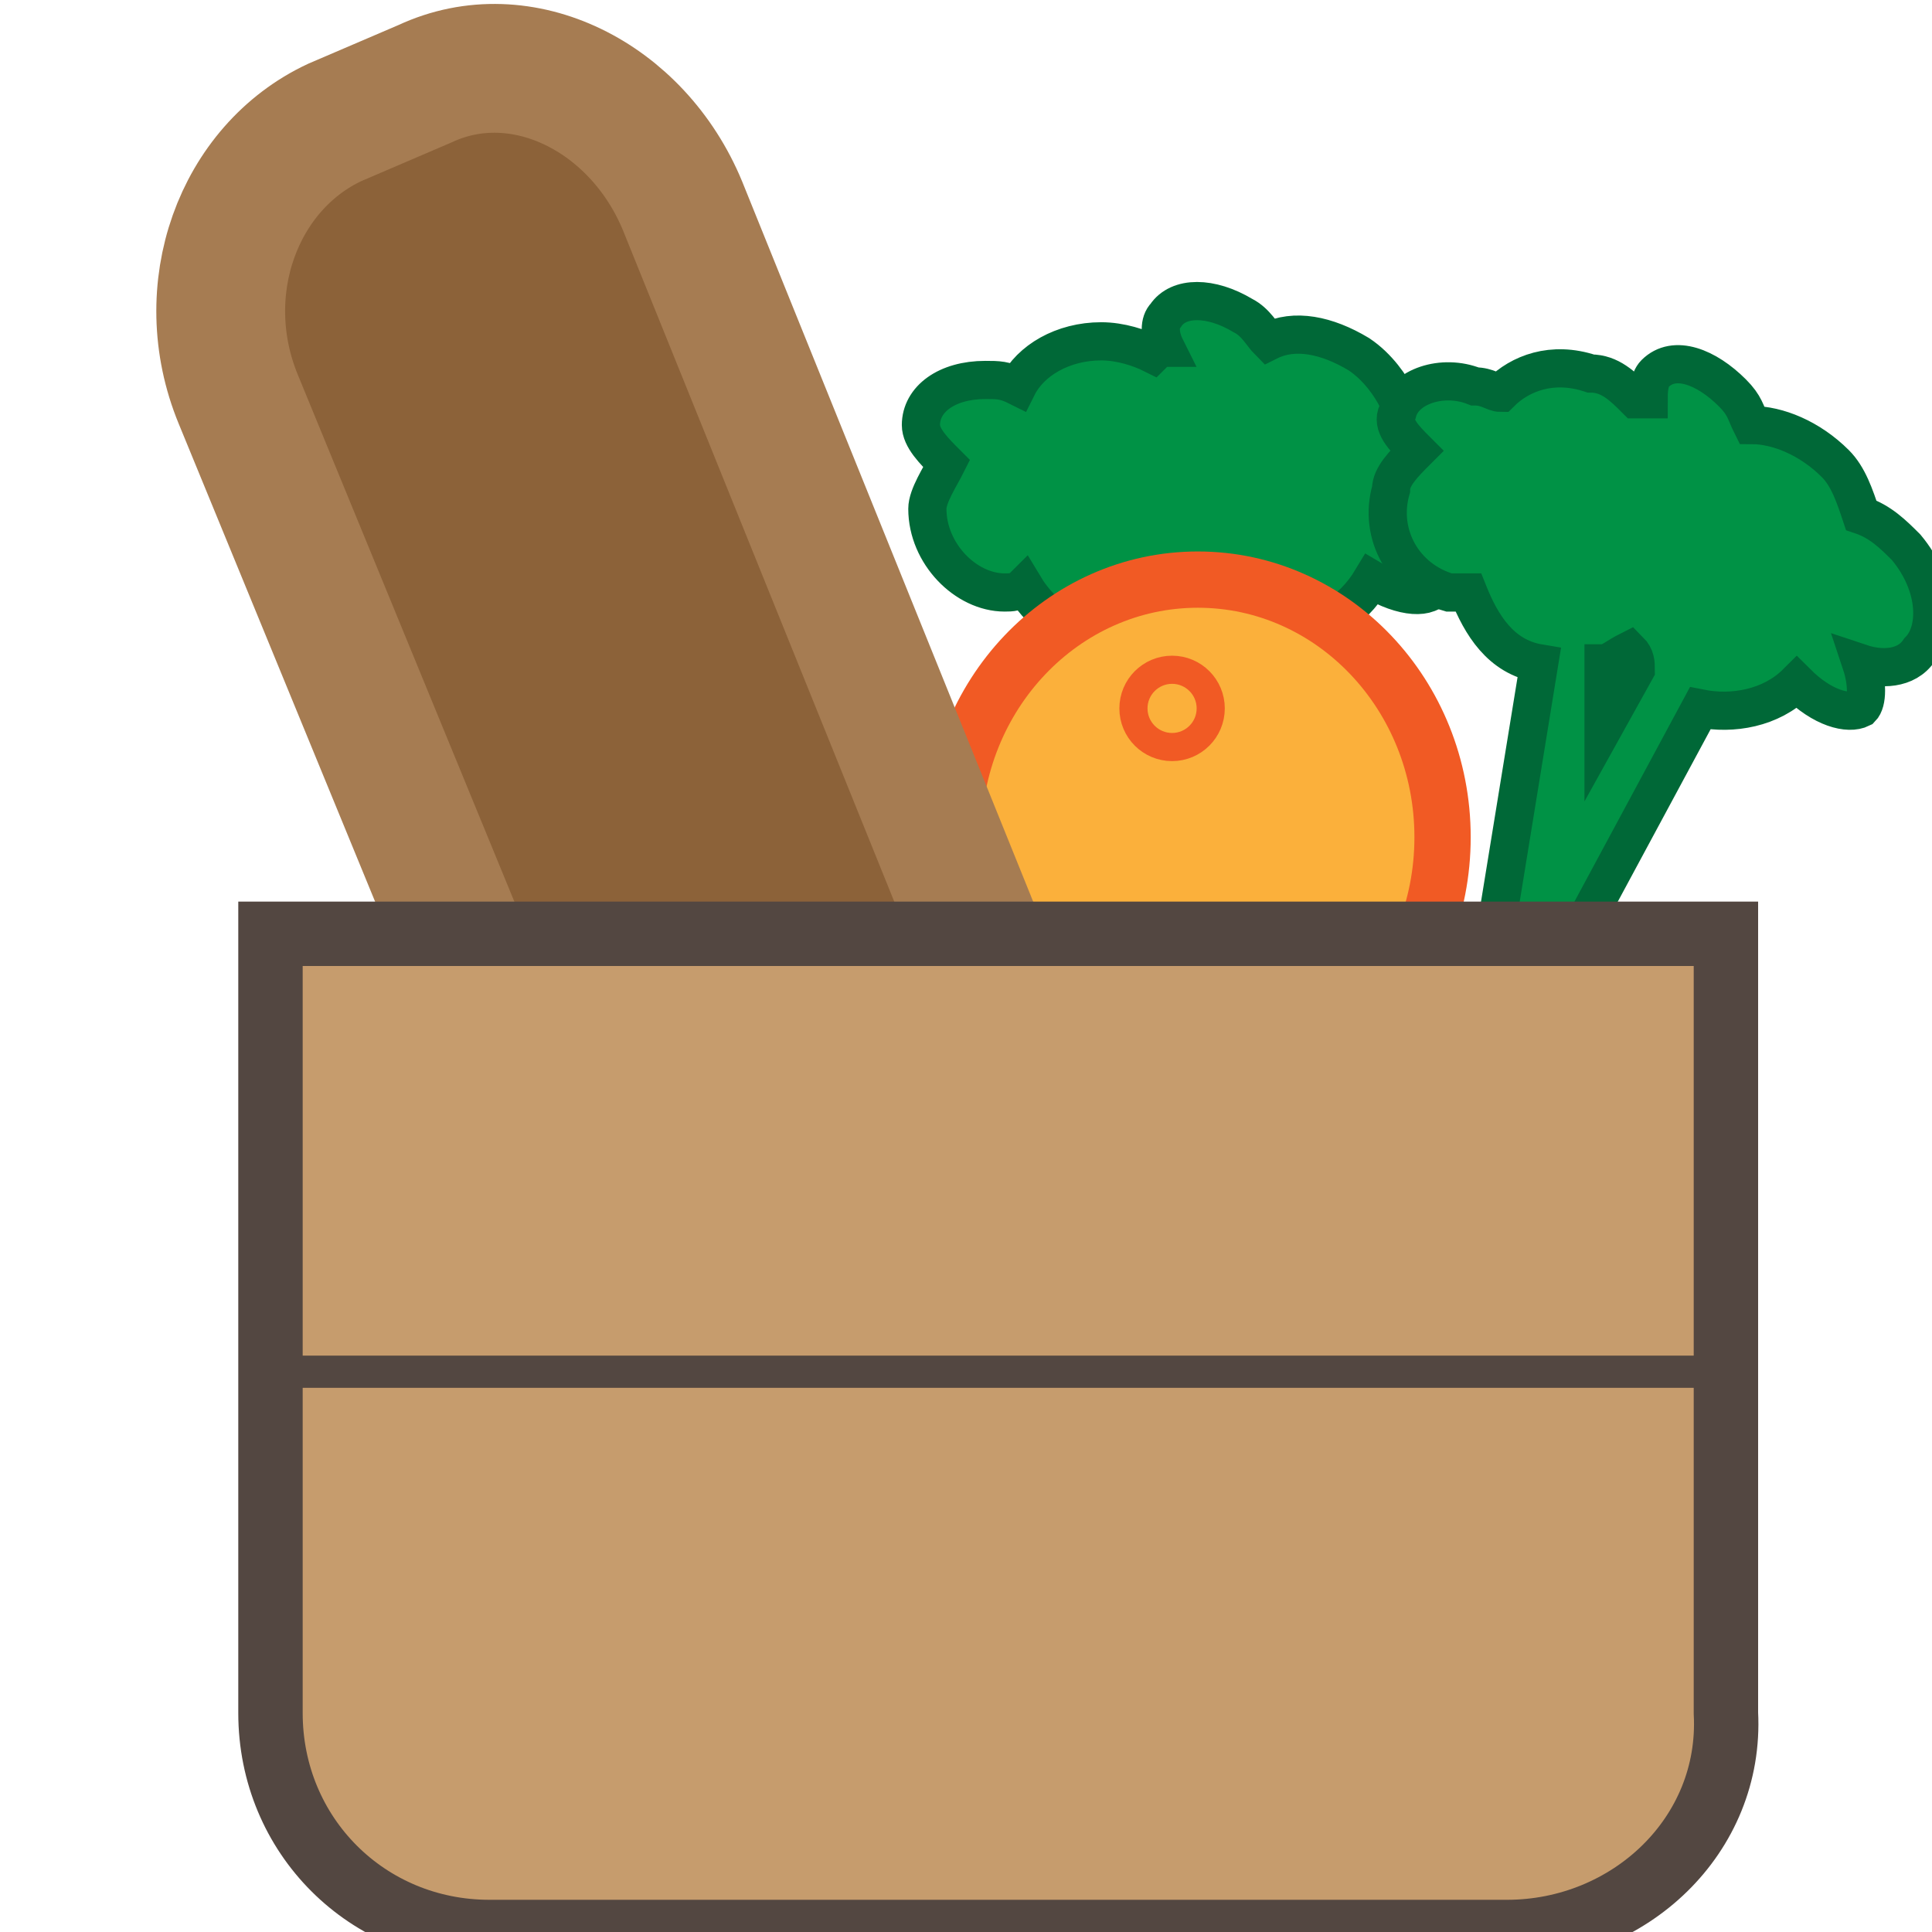
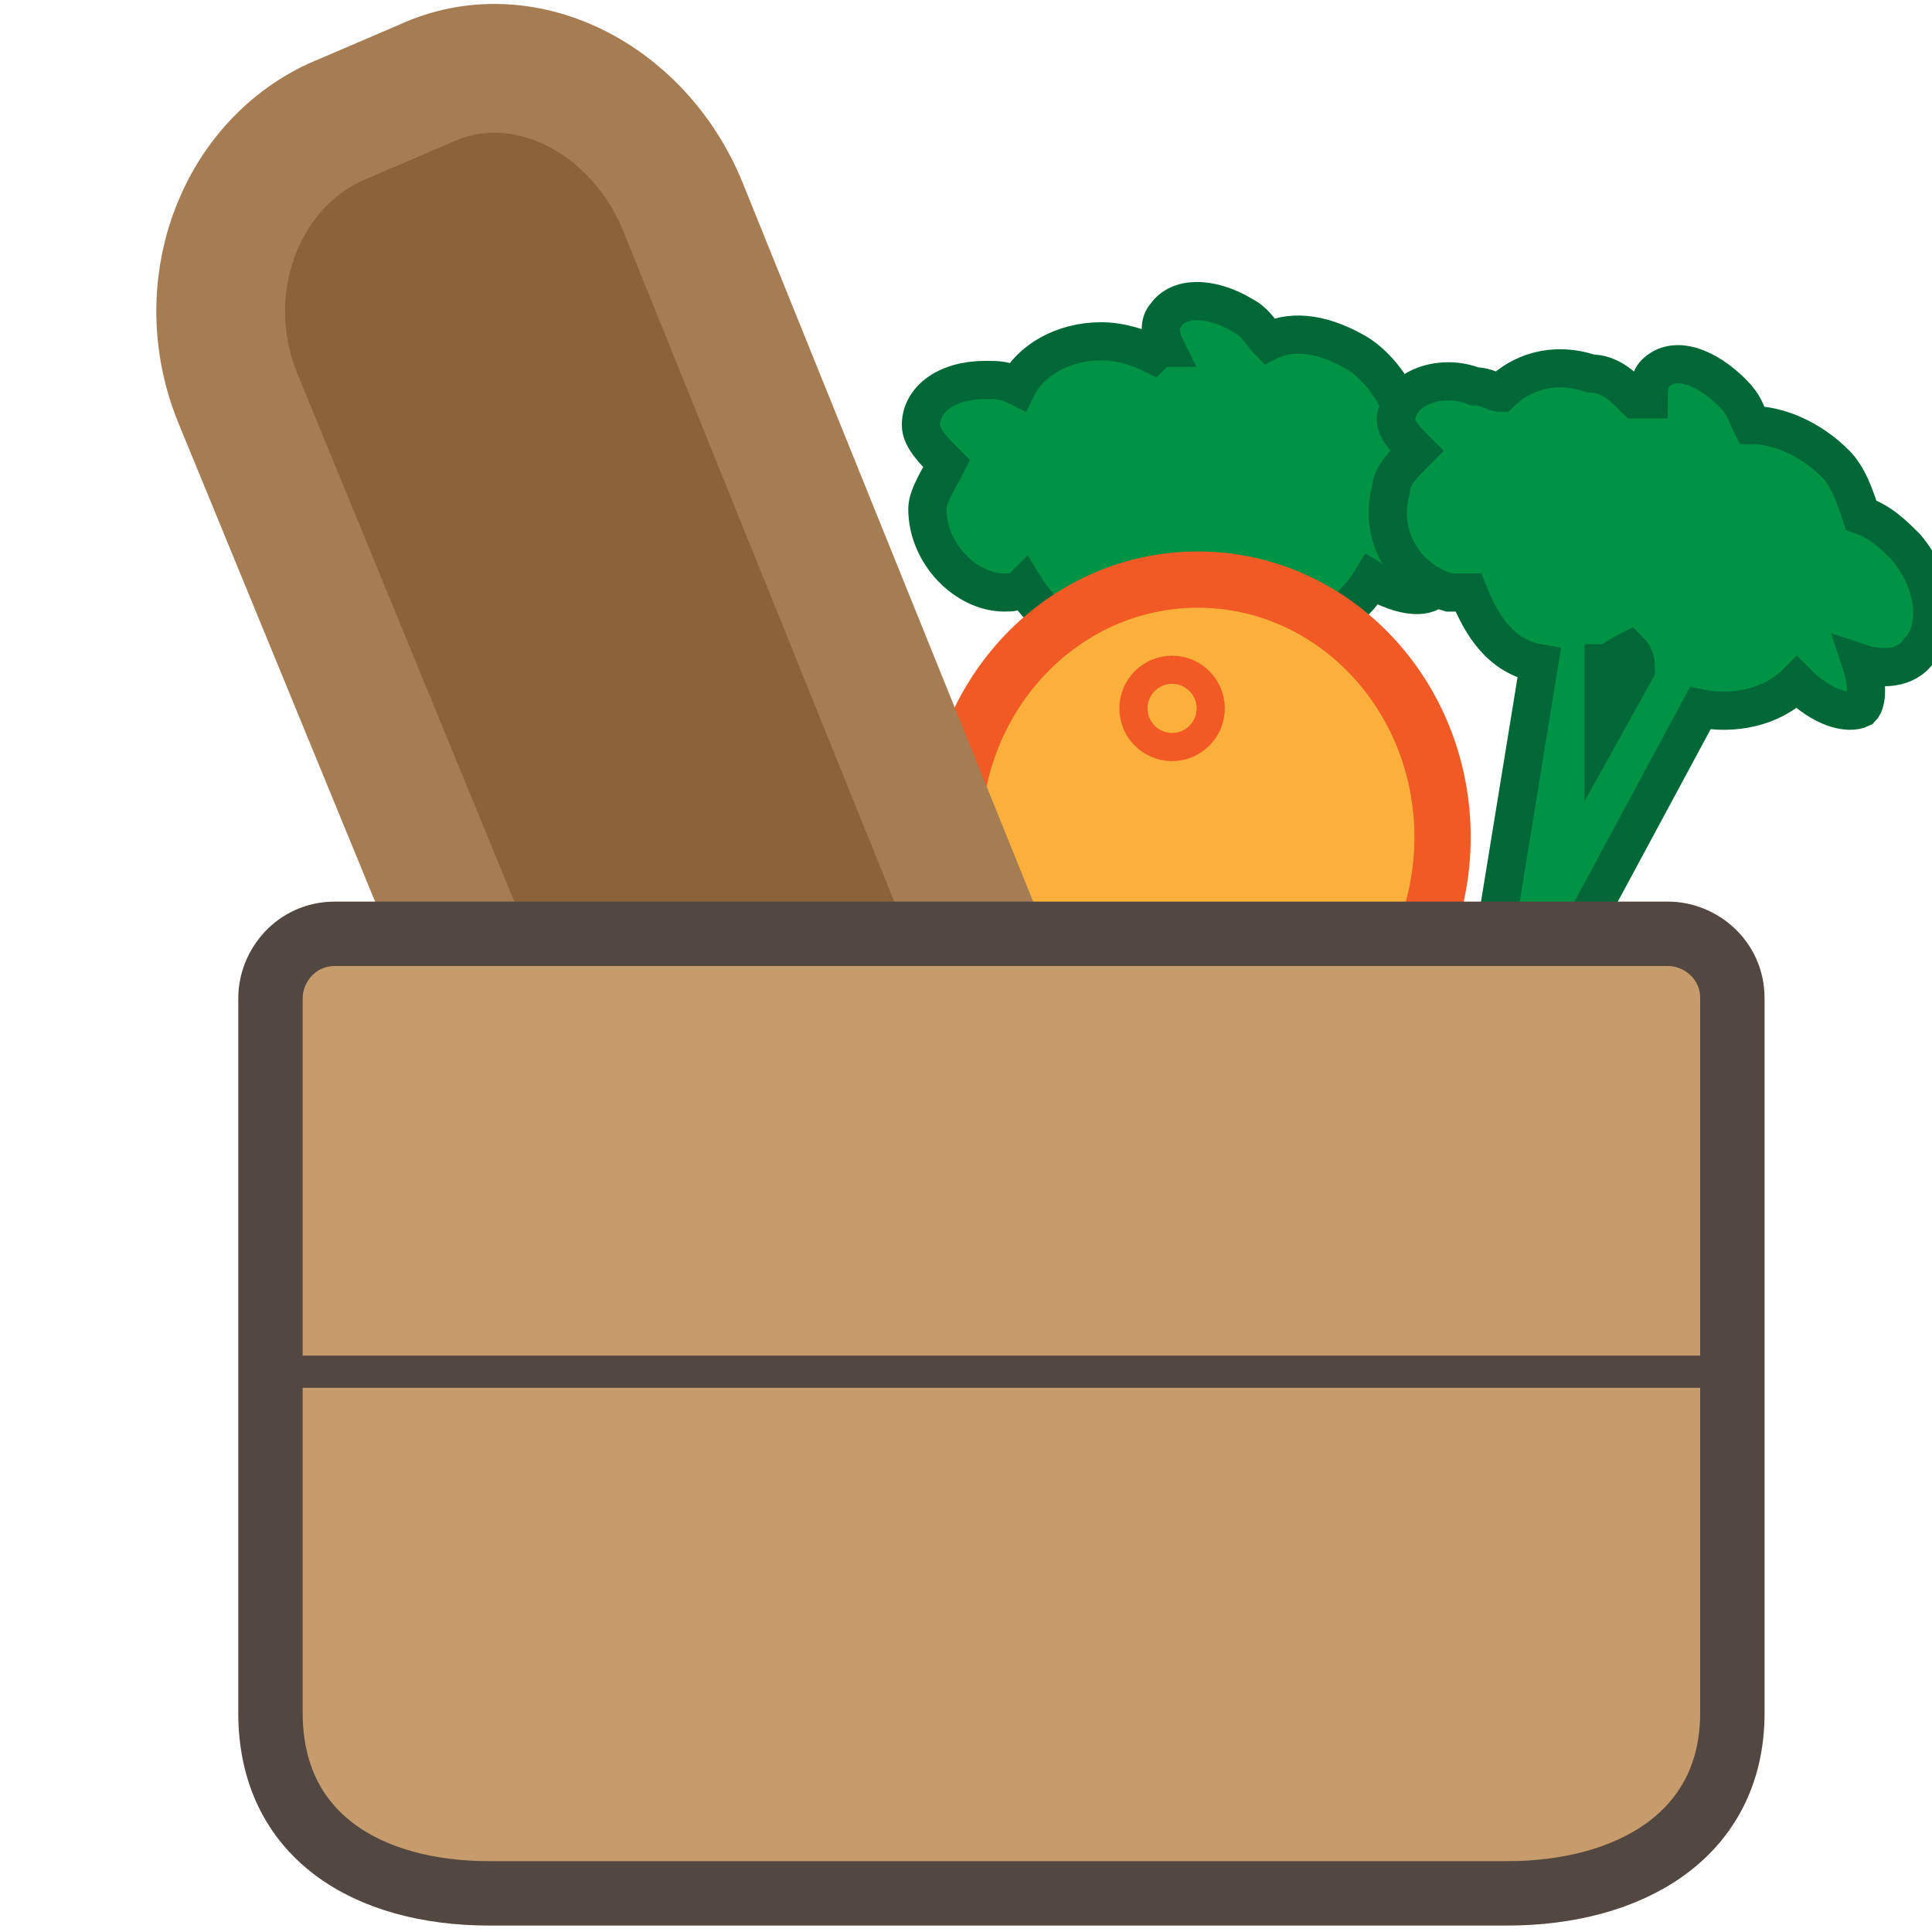
<svg xmlns="http://www.w3.org/2000/svg" version="1.1" id="Layer_1" x="0px" y="0px" viewBox="0 0 30 30" style="enable-background:new 0 0 30 30;" xml:space="preserve">
  <style type="text/css">
	.st0{fill:#009245;stroke:#006837;stroke-width:0.593;stroke-miterlimit:10;}
	.st1{fill:#FBB03B;stroke:#F15A24;stroke-width:0.874;stroke-miterlimit:10;}
	.st2{fill:#FBB03B;stroke:#F15A24;stroke-width:0.437;stroke-miterlimit:10;}
	.st3{fill:#8C6239;stroke:#A67C52;stroke-width:2;stroke-miterlimit:10;}
	.st4{fill:#C69C6D;stroke:#534741;stroke-miterlimit:10;}
	.st5{fill:none;stroke:#534741;stroke-width:0.5;stroke-miterlimit:10;}
</style>
-   <path class="st0" d="M22.5,6.5c-0.3-0.2-0.5-0.2-0.8-0.3c-0.1-0.2-0.3-0.5-0.6-0.7c-0.5-0.3-1-0.4-1.4-0.2c-0.1-0.1-0.2-0.3-0.4-0.4  c-0.5-0.3-1-0.3-1.2,0c-0.1,0.1-0.1,0.3,0,0.5c-0.1,0-0.1,0-0.2,0.1c-0.2-0.1-0.5-0.2-0.8-0.2c-0.6,0-1.1,0.3-1.3,0.7  c-0.2-0.1-0.3-0.1-0.5-0.1c-0.6,0-1,0.3-1,0.7c0,0.2,0.2,0.4,0.4,0.6c-0.1,0.2-0.3,0.5-0.3,0.7c0,0.7,0.6,1.3,1.2,1.3  c0.1,0,0.2,0,0.3-0.1c0.3,0.5,0.8,0.8,1.3,0.8l0.7,2.4l0.6-0.2l0.6,0.2L20,9.8c0.5,0,1-0.3,1.3-0.8c0,0,0,0,0,0  c0.5,0.3,0.9,0.3,1,0.1c0.1-0.1,0-0.4-0.2-0.6c0.3,0,0.7-0.1,0.8-0.4C23.3,7.6,23.1,6.9,22.5,6.5z M18.7,10.4l-0.3-0.9  c0.1-0.1,0.2-0.2,0.3-0.3c0.1,0.1,0.1,0.2,0.2,0.3L18.7,10.4z" />
-   <path class="st0" d="M29.6,8.5c-0.2-0.2-0.4-0.4-0.7-0.5c-0.1-0.3-0.2-0.6-0.4-0.8c-0.4-0.4-0.9-0.6-1.3-0.6  c-0.1-0.2-0.1-0.3-0.3-0.5c-0.4-0.4-0.9-0.6-1.2-0.3c-0.1,0.1-0.1,0.3-0.1,0.4c-0.1,0-0.1,0-0.2,0c-0.2-0.2-0.4-0.4-0.7-0.4  c-0.6-0.2-1.1,0-1.4,0.3C23.2,6.1,23.1,6,22.9,6c-0.5-0.2-1.1,0-1.2,0.4C21.6,6.6,21.8,6.8,22,7c-0.2,0.2-0.4,0.4-0.4,0.6  c-0.2,0.7,0.2,1.4,0.9,1.6c0.1,0,0.2,0,0.3,0c0.2,0.5,0.5,1,1.1,1.1l-0.7,4.3l0.6,0l0.5,0.3l2.1-3.9c0.5,0.1,1.1,0,1.5-0.4  c0,0,0,0,0,0c0.4,0.4,0.8,0.5,1,0.4c0.1-0.1,0.1-0.4,0-0.7c0.3,0.1,0.7,0.1,0.9-0.2C30.1,9.8,30.1,9.1,29.6,8.5z M24.9,11.3l0-1  c0.1,0,0.2-0.1,0.4-0.2c0.1,0.1,0.1,0.2,0.1,0.3L24.9,11.3z" />
+   <path class="st0" d="M22.5,6.5c-0.3-0.2-0.5-0.2-0.8-0.3c-0.1-0.2-0.3-0.5-0.6-0.7c-0.5-0.3-1-0.4-1.4-0.2c-0.1-0.1-0.2-0.3-0.4-0.4  c-0.5-0.3-1-0.3-1.2,0C18,5,18,5.2,18.1,5.4c-0.1,0-0.1,0-0.2,0.1c-0.2-0.1-0.5-0.2-0.8-0.2c-0.6,0-1.1,0.3-1.3,0.7  c-0.2-0.1-0.3-0.1-0.5-0.1c-0.6,0-1,0.3-1,0.7c0,0.2,0.2,0.4,0.4,0.6c-0.1,0.2-0.3,0.5-0.3,0.7c0,0.7,0.6,1.3,1.2,1.3  c0.1,0,0.2,0,0.3-0.1c0.3,0.5,0.8,0.8,1.3,0.8l0.7,2.4l0.6-0.2l0.6,0.2L20,9.8c0.5,0,1-0.3,1.3-0.8l0,0c0.5,0.3,0.9,0.3,1,0.1  c0.1-0.1,0-0.4-0.2-0.6c0.3,0,0.7-0.1,0.8-0.4C23.3,7.6,23.1,6.9,22.5,6.5z M18.7,10.4l-0.3-0.9c0.1-0.1,0.2-0.2,0.3-0.3  c0.1,0.1,0.1,0.2,0.2,0.3L18.7,10.4z" />
+   <path class="st0" d="M29.6,8.5c-0.2-0.2-0.4-0.4-0.7-0.5c-0.1-0.3-0.2-0.6-0.4-0.8c-0.4-0.4-0.9-0.6-1.3-0.6  c-0.1-0.2-0.1-0.3-0.3-0.5c-0.4-0.4-0.9-0.6-1.2-0.3c-0.1,0.1-0.1,0.3-0.1,0.4c-0.1,0-0.1,0-0.2,0C25.2,6,25,5.8,24.7,5.8  c-0.6-0.2-1.1,0-1.4,0.3c-0.1,0-0.2-0.1-0.4-0.1c-0.5-0.2-1.1,0-1.2,0.4C21.6,6.6,21.8,6.8,22,7c-0.2,0.2-0.4,0.4-0.4,0.6  c-0.2,0.7,0.2,1.4,0.9,1.6c0.1,0,0.2,0,0.3,0c0.2,0.5,0.5,1,1.1,1.1l-0.7,4.3h0.6l0.5,0.3l2.1-3.9c0.5,0.1,1.1,0,1.5-0.4l0,0  c0.4,0.4,0.8,0.5,1,0.4c0.1-0.1,0.1-0.4,0-0.7c0.3,0.1,0.7,0.1,0.9-0.2C30.1,9.8,30.1,9.1,29.6,8.5z M24.9,11.3v-1  c0.1,0,0.2-0.1,0.4-0.2c0.1,0.1,0.1,0.2,0.1,0.3L24.9,11.3z" />
  <ellipse class="st1" cx="18.6" cy="13" rx="3.8" ry="4" />
  <ellipse class="st2" cx="18.2" cy="11" rx="0.6" ry="0.6" />
-   <path class="st3" d="M15.1,22.1l-1.4,0.6c-1.5,0.7-3.3-0.2-4-1.9L3.7,6.2C3,4.5,3.7,2.6,5.2,1.9l1.4-0.6c1.5-0.7,3.3,0.2,4,1.9  l5.9,14.6C17.2,19.5,16.6,21.4,15.1,22.1z" />
-   <path class="st4" d="M23.4,30H7.6c-1.9,0-3.4-1.5-3.4-3.4V14.5h22.6v12.1C26.9,28.5,25.3,30,23.4,30z" />
+   <path class="st3" d="M15.1,22.1l-1.4,0.6c-1.5,0.7-3.3-0.2-4-1.9l-6-14.6C3,4.5,3.7,2.6,5.2,1.9l1.4-0.6c1.5-0.7,3.3,0.2,4,1.9  l5.9,14.6C17.2,19.5,16.6,21.4,15.1,22.1z" />
+   <path class="st4" d="M23.4,29.4H7.6c-1.9,0-3.4-0.9-3.4-2.8V15.5c0-0.5,0.4-1,1-1h20.7c0.5,0,1,0.4,1,1v11.1  C26.9,28.5,25.3,29.4,23.4,29.4z" />
  <line class="st5" x1="4.2" y1="21.3" x2="26.9" y2="21.3" />
</svg>
